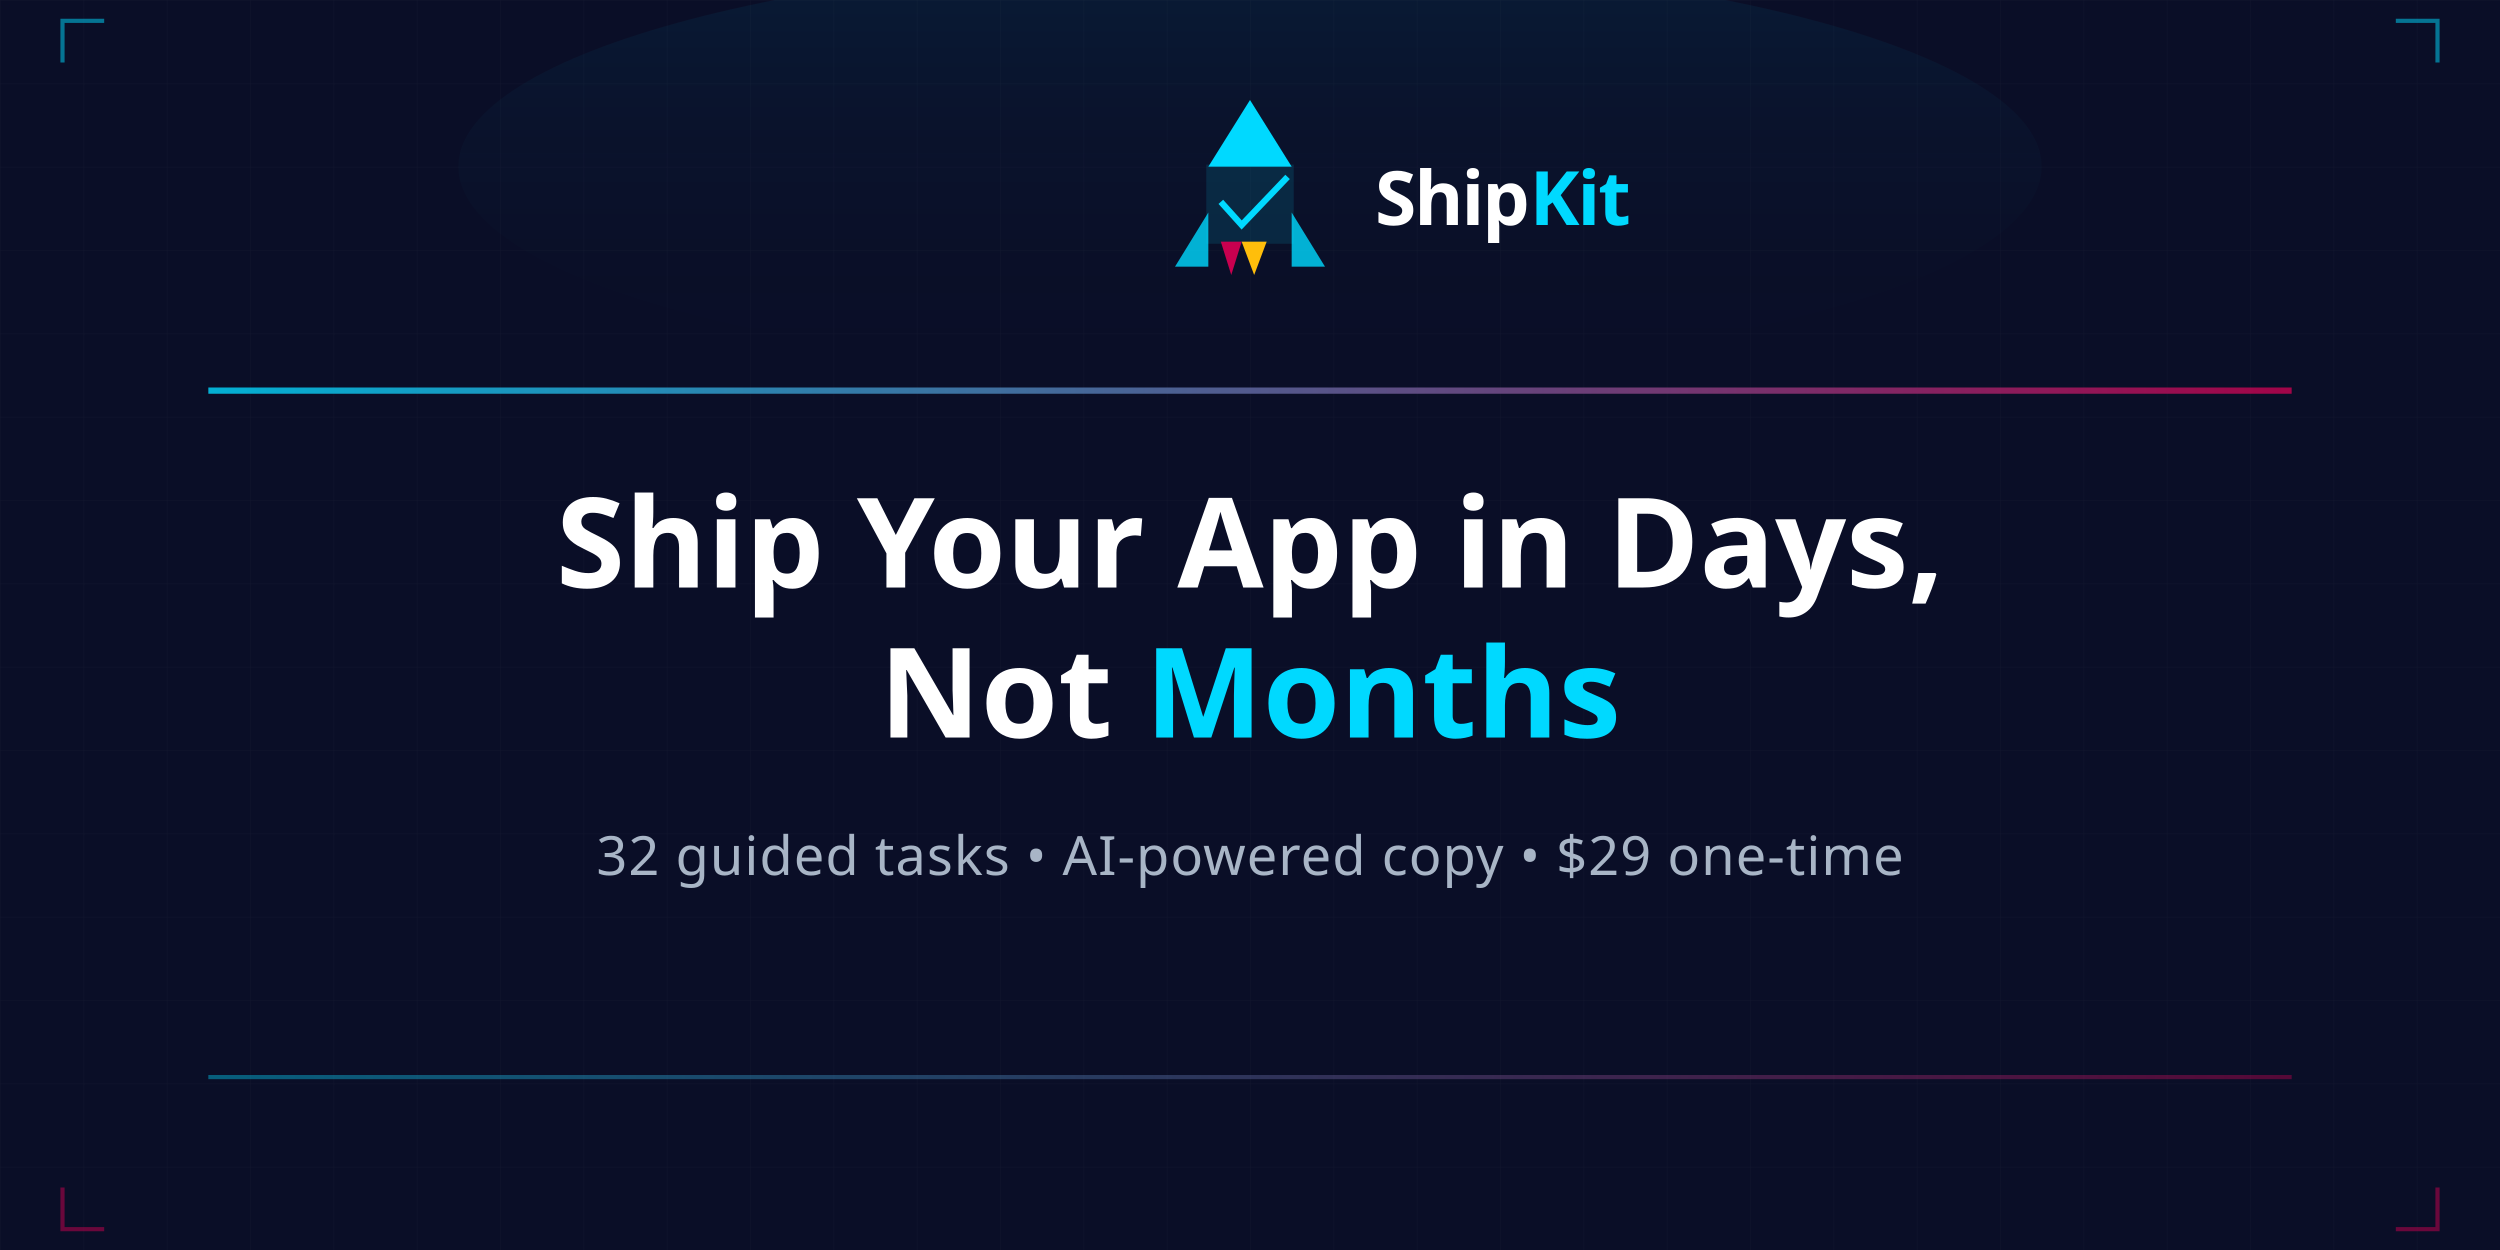
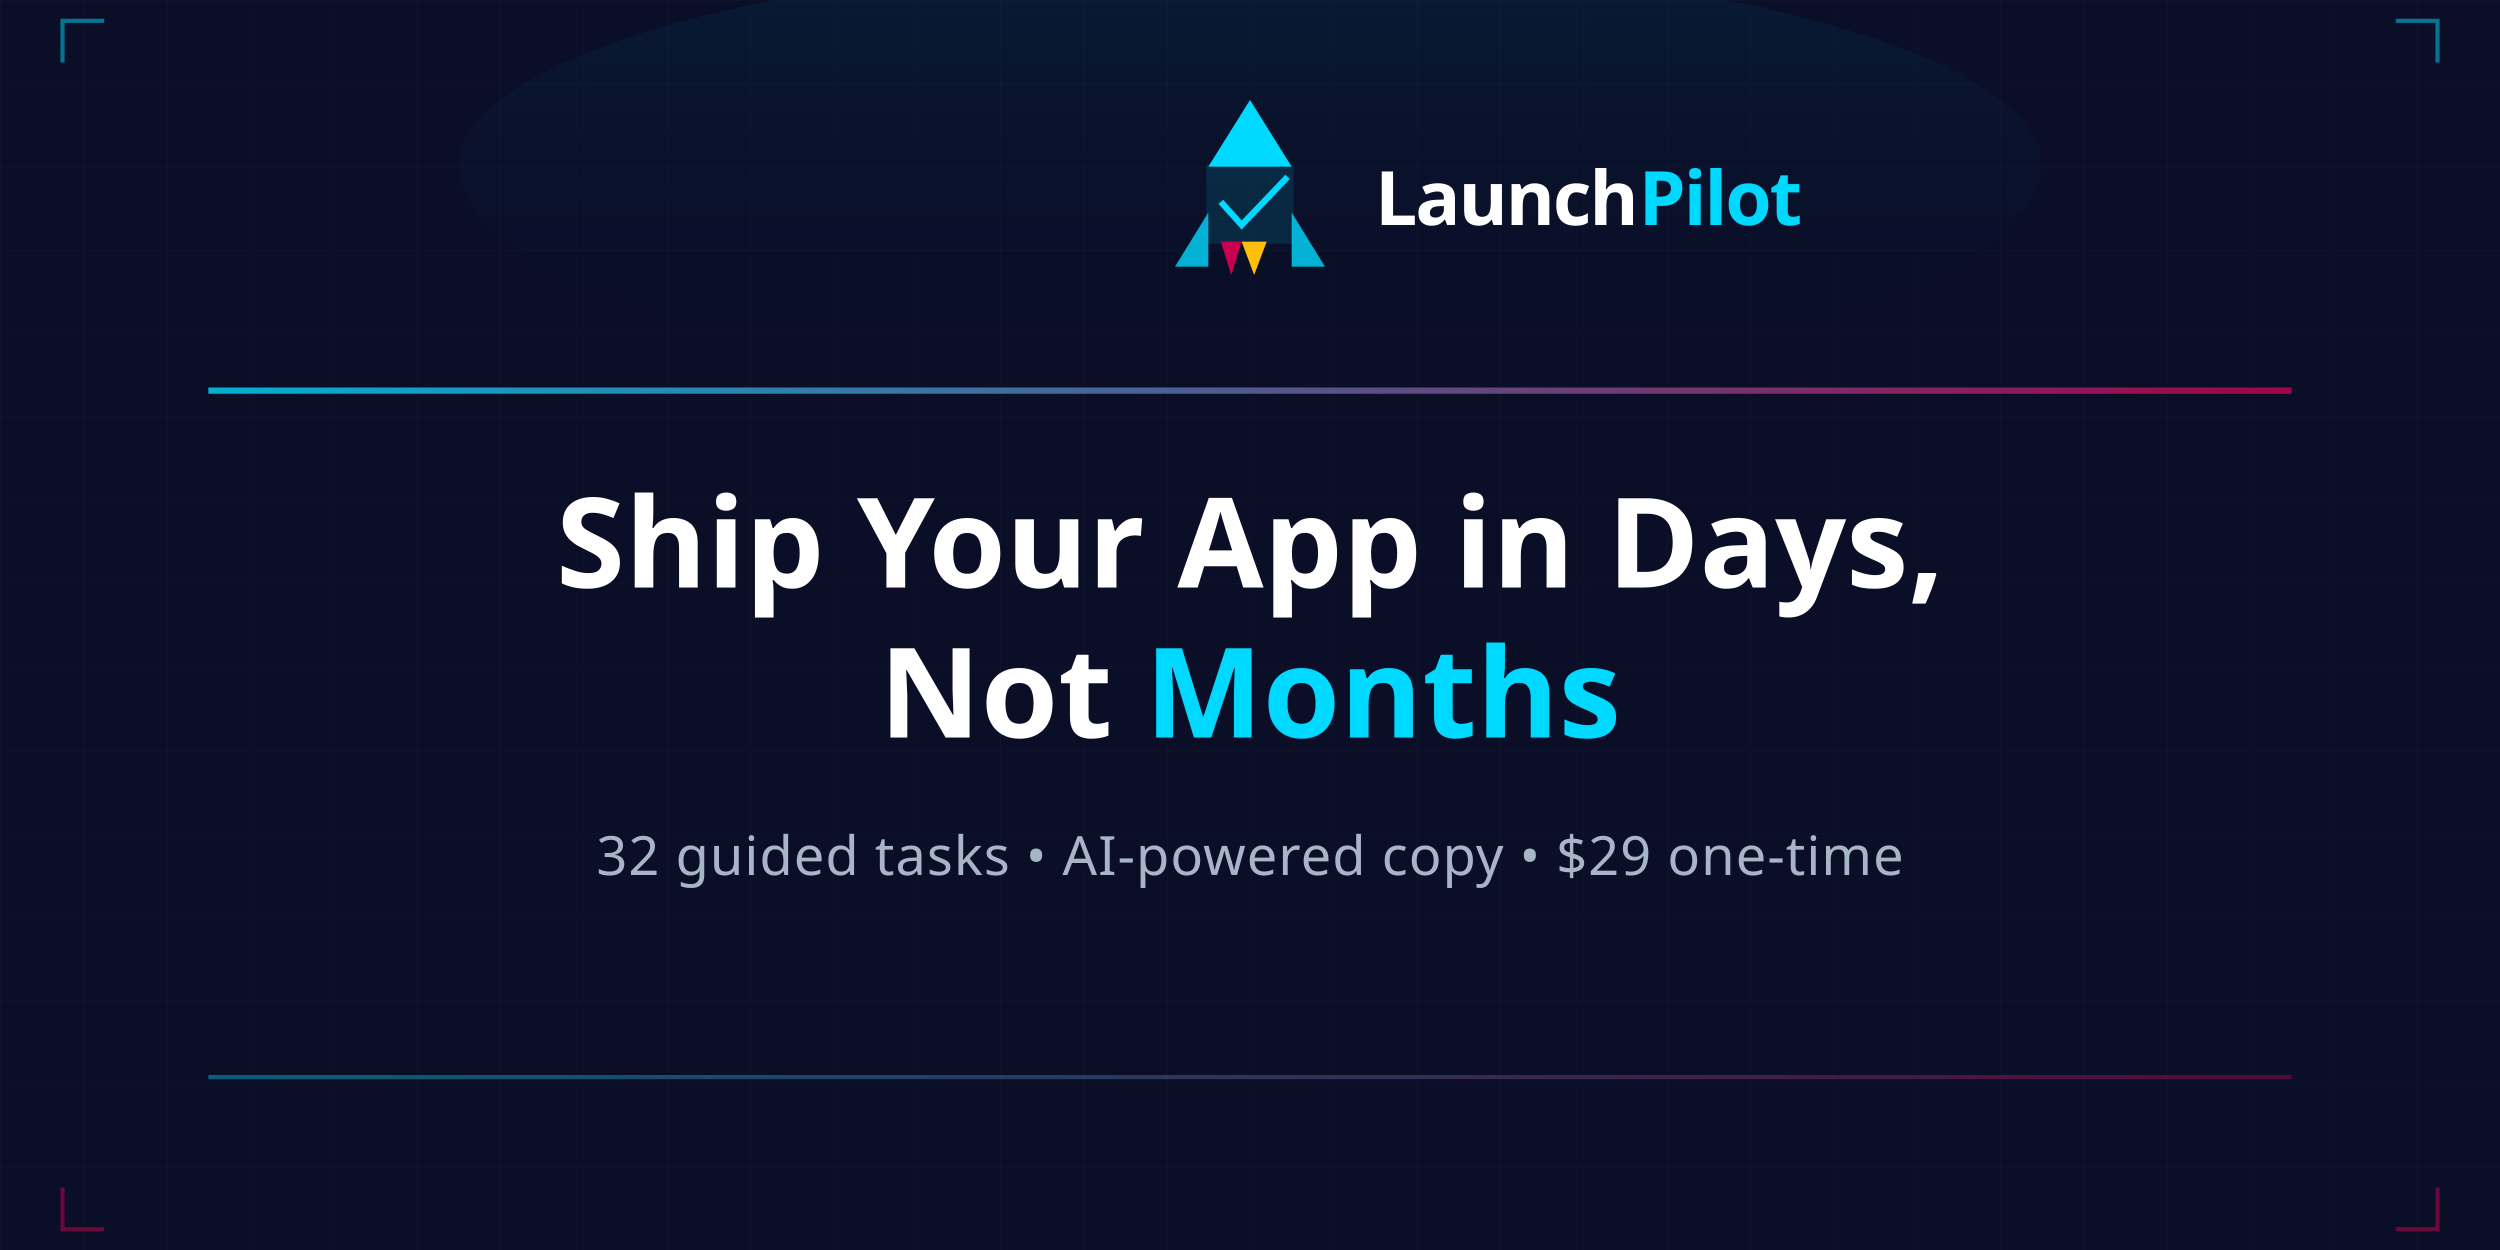
<svg xmlns="http://www.w3.org/2000/svg" viewBox="0 0 1200 600" fill="none">
  <rect width="1200" height="600" fill="#0a0e27" />
  <defs>
    <pattern id="grid" width="40" height="40" patternUnits="userSpaceOnUse">
      <path d="M 40 0 L 0 0 0 40" fill="none" stroke="#ffffff" stroke-width="0.3" opacity="0.05" />
    </pattern>
    <linearGradient id="cyanMagenta" x1="0%" y1="0%" x2="100%" y2="0%">
      <stop offset="0%" stop-color="#00d9ff" />
      <stop offset="100%" stop-color="#c9004f" />
    </linearGradient>
    <linearGradient id="bgGlow" x1="50%" y1="0%" x2="50%" y2="100%">
      <stop offset="0%" stop-color="#00d9ff" stop-opacity="0.07" />
      <stop offset="100%" stop-color="#0a0e27" stop-opacity="0" />
    </linearGradient>
  </defs>
  <rect width="1200" height="600" fill="url(#grid)" />
  <ellipse cx="600" cy="80" rx="380" ry="100" fill="url(#bgGlow)" />
  <g transform="translate(552, 48)">
    <polygon points="48,0 28,32 68,32" fill="#00d9ff" />
    <rect x="28" y="32" width="40" height="36" fill="#00d9ff" opacity="0.12" stroke="#00d9ff" stroke-width="2" />
    <polyline points="35,50 44,60 65,38" stroke="#00d9ff" stroke-width="3" stroke-linecap="square" stroke-linejoin="miter" fill="none" />
    <polygon points="28,54 12,80 28,80" fill="#00d9ff" opacity="0.8" />
    <polygon points="68,54 84,80 68,80" fill="#00d9ff" opacity="0.8" />
    <polygon points="34,68 44,68 39,84" fill="#c9004f" />
    <polygon points="44,68 56,68 50,84" fill="#ffbe0b" />
  </g>
-   <text x="660" y="108" font-family="Unbounded, sans-serif" font-weight="700" font-size="36" letter-spacing="-1" fill="#ffffff">Ship<tspan fill="#00d9ff">Kit</tspan>
+   <text x="660" y="108" font-family="Unbounded, sans-serif" font-weight="700" font-size="36" letter-spacing="-1" fill="#ffffff">Launch<tspan fill="#00d9ff">Pilot</tspan>
  </text>
  <rect x="100" y="186" width="1000" height="3" fill="url(#cyanMagenta)" opacity="0.8" />
  <text x="600" y="282" font-family="Unbounded, sans-serif" font-weight="900" font-size="60" text-anchor="middle" fill="#ffffff">Ship Your App in Days,</text>
  <text x="600" y="354" font-family="Unbounded, sans-serif" font-weight="900" font-size="60" text-anchor="middle" fill="#ffffff">Not <tspan fill="#00d9ff">Months</tspan>
  </text>
  <text x="600" y="420" font-family="Space Grotesk, sans-serif" font-weight="400" font-size="26" text-anchor="middle" fill="#a8b5c6" letter-spacing="0.5">32 guided tasks  •  AI-powered copy  •  $29 one-time</text>
  <rect x="100" y="516" width="1000" height="2" fill="url(#cyanMagenta)" opacity="0.4" />
  <polyline points="30,30 30,10 50,10" stroke="#00d9ff" stroke-width="2" fill="none" opacity="0.5" />
  <polyline points="1170,30 1170,10 1150,10" stroke="#00d9ff" stroke-width="2" fill="none" opacity="0.5" />
  <polyline points="30,570 30,590 50,590" stroke="#c9004f" stroke-width="2" fill="none" opacity="0.5" />
  <polyline points="1170,570 1170,590 1150,590" stroke="#c9004f" stroke-width="2" fill="none" opacity="0.5" />
</svg>
